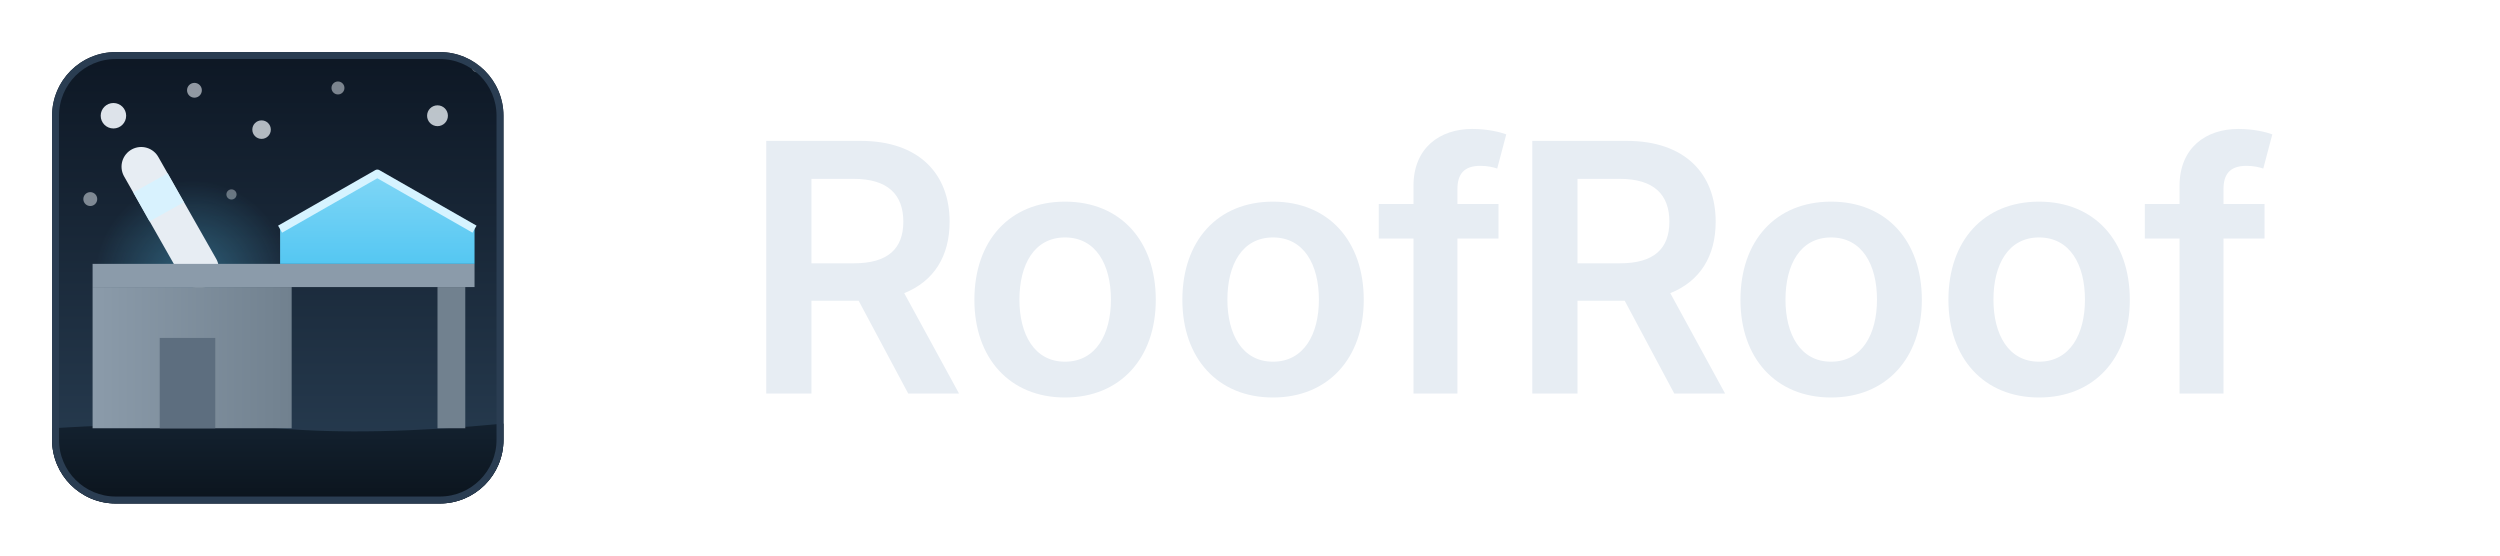
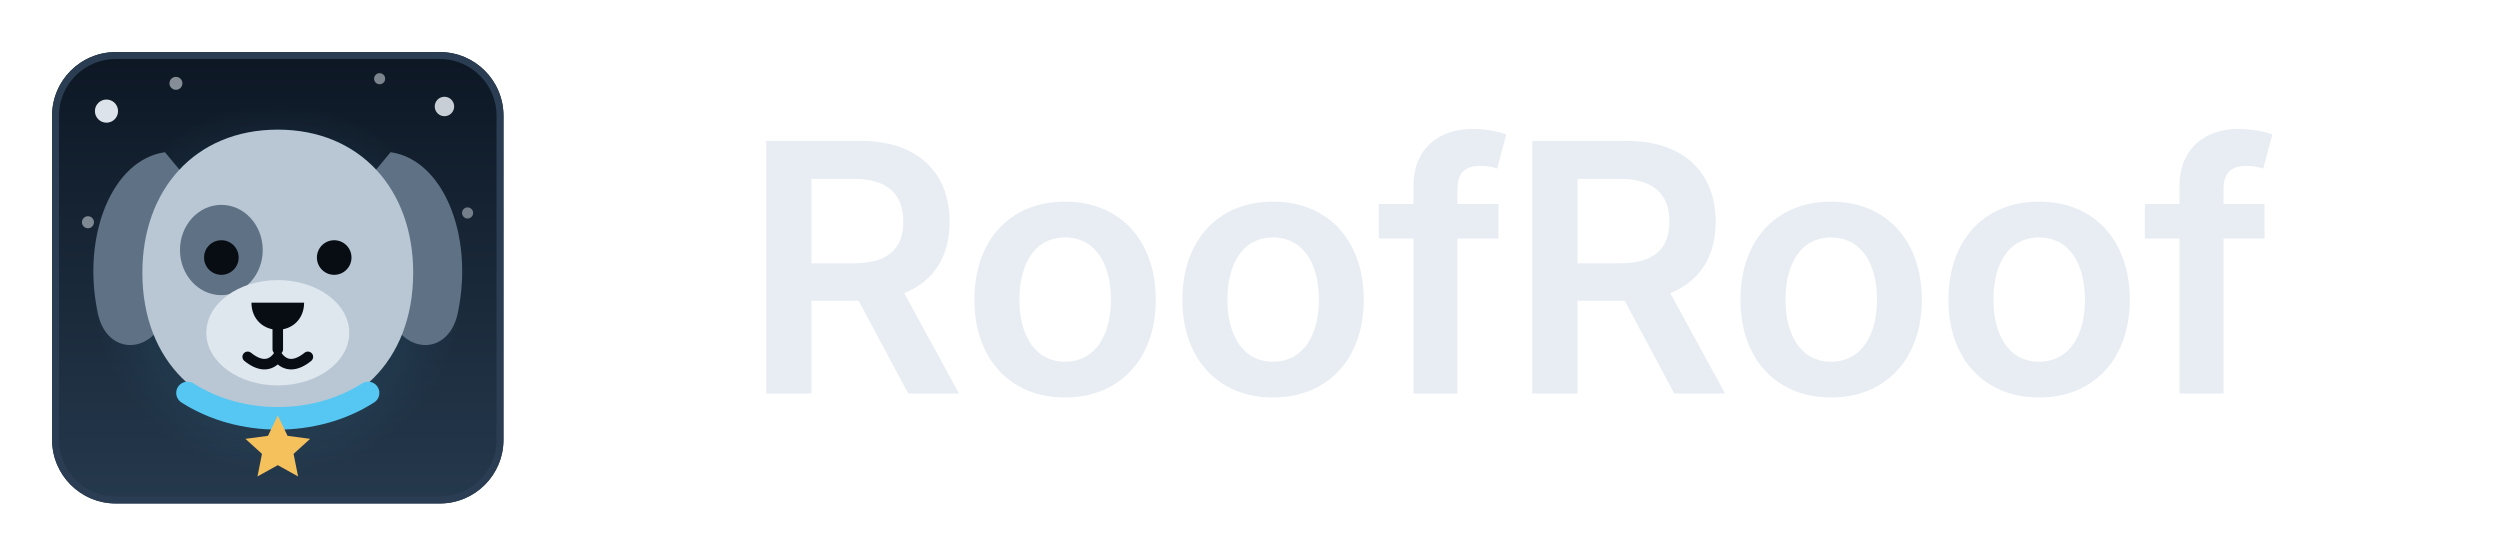
<svg xmlns="http://www.w3.org/2000/svg" width="216" height="48" viewBox="0 0 216 48">
  <svg x="0" y="0" width="48" height="48" viewBox="0 0 24 24">
    <defs>
      <clipPath id="rlc">
        <rect x="2.25" y="2.25" width="19.5" height="19.5" rx="2.75" />
      </clipPath>
      <linearGradient id="rls" x1="0" y1="0" x2="0" y2="1">
        <stop offset="0" stop-color="#0d1724" />
-         <stop offset=".85" stop-color="#25394d" />
+         <stop offset="1" stop-color="#25394d" />
      </linearGradient>
-       <linearGradient id="rlg" x1="0" y1="0" x2="0" y2="1">
-         <stop offset="0" stop-color="#13212f" />
-         <stop offset="1" stop-color="#0b141d" />
-       </linearGradient>
-       <linearGradient id="rlw" x1="0" y1="0" x2="1" y2="0">
-         <stop offset="0" stop-color="#8b9baa" />
-         <stop offset="1" stop-color="#71818f" />
-       </linearGradient>
-       <linearGradient id="rlr" x1="0" y1="0" x2="0" y2="1">
-         <stop offset="0" stop-color="#7fd6f6" />
-         <stop offset="1" stop-color="#55c7f2" />
-       </linearGradient>
-       <radialGradient id="rlh" cx="8.3" cy="12" r="4.2" gradientUnits="userSpaceOnUse">
-         <stop offset="0" stop-color="#55c7f2" stop-opacity=".35" />
+       <radialGradient id="rlh" cx="12" cy="12.5" r="8" gradientUnits="userSpaceOnUse">
+         <stop offset="0" stop-color="#55c7f2" stop-opacity=".22" />
        <stop offset="1" stop-color="#55c7f2" stop-opacity="0" />
      </radialGradient>
    </defs>
    <g clip-path="url(#rlc)">
      <rect x="2.25" y="2.25" width="19.5" height="19.5" fill="url(#rls)" />
      <g fill="#e7edf3">
-         <circle cx="4.9" cy="5" r=".55" opacity=".95" />
-         <circle cx="8.4" cy="3.9" r=".32" opacity=".6" />
-         <circle cx="3.9" cy="8.6" r=".3" opacity=".5" />
-         <circle cx="11.3" cy="5.6" r=".4" opacity=".75" />
-         <circle cx="14.6" cy="3.8" r=".28" opacity=".5" />
-         <circle cx="18.9" cy="5" r=".45" opacity=".8" />
-         <circle cx="10" cy="8.4" r=".22" opacity=".4" />
-         <circle cx="20.6" cy="2.9" r=".22" opacity=".4" />
+         <circle cx="4.6" cy="4.8" r=".5" opacity=".95" />
+         <circle cx="7.6" cy="3.6" r=".28" opacity=".55" />
+         <circle cx="3.8" cy="9.6" r=".26" opacity=".5" />
+         <circle cx="19.2" cy="4.6" r=".42" opacity=".85" />
+         <circle cx="16.4" cy="3.4" r=".24" opacity=".5" />
+         <circle cx="20.2" cy="9.2" r=".24" opacity=".45" />
      </g>
-       <circle cx="8.3" cy="12" r="4.2" fill="url(#rlh)" />
-       <path d="M2.25 18.5Q8 18.15 12 18.5T21.75 18.3V21.75H2.25Z" fill="url(#rlg)" />
-       <path d="M8.6 11.6L6.1 7.2" fill="none" stroke="#e7edf3" stroke-width="1.7" stroke-linecap="round" />
-       <path d="M7.2 9.15L6.5 7.9" stroke="#d6f3ff" stroke-width="1.7" stroke-linecap="butt" opacity=".9" />
-       <rect x="4" y="12.4" width="8.6" height="6.1" fill="url(#rlw)" />
-       <rect x="6.9" y="14.6" width="2.4" height="3.9" fill="#5d6e7f" />
-       <rect x="18.9" y="12.4" width="1.2" height="6.1" fill="#71818f" />
-       <rect x="4" y="11.4" width="16.5" height="1" fill="#8b9baa" />
-       <path d="M12.1 11.4V9.9L16.3 7.5L20.5 9.9V11.4Z" fill="url(#rlr)" />
-       <path d="M12.1 9.9L16.3 7.5L20.5 9.9" fill="none" stroke="#d6f3ff" stroke-width=".35" stroke-linejoin="round" />
+       <circle cx="12" cy="12.5" r="8" fill="url(#rlh)" />
+       <g transform="translate(1.6 1.7) scale(.325)">
+         <path d="M17 15c-7 1-11 11-9 21 1 6 7 6 9 1l5-16zM47 15c7 1 11 11 9 21-1 6-7 6-9 1l-5-16z" fill="#5f7184" />
+         <path d="M32 12c11 0 18 8 18 19 0 12-8 19-18 19s-18-7-18-19c0-11 7-19 18-19z" fill="#b9c7d4" />
+         <ellipse cx="24.5" cy="28" rx="5.5" ry="6" fill="#5f7184" />
+         <ellipse cx="32" cy="39" rx="9.5" ry="7" fill="#dfe7ee" />
+         <g fill="#080d14">
+           <circle cx="24.5" cy="29" r="2.3" />
+           <circle cx="39.5" cy="29" r="2.3" />
+           <path d="M28.5 35h7c0 2.2-1.6 3.6-3.5 3.6s-3.5-1.4-3.5-3.6z" />
+         </g>
+         <path d="M32 38.6v2.6m-4 1c1.6 1.3 3 1.3 4 0 1 1.3 2.4 1.3 4 0" fill="none" stroke="#080d14" stroke-width="1.4" stroke-linecap="round" />
+         <path d="M20 47c7 4.5 17 4.5 24 0" fill="none" stroke="#55c7f2" stroke-width="3" stroke-linecap="round" />
+         <path d="m32 50 1.3 2.7 3 .4-2.2 2 .6 3-2.7-1.5-2.7 1.5.6-3-2.2-2 3-.4z" fill="#f4c15d" />
+       </g>
    </g>
    <rect x="2.4" y="2.4" width="19.2" height="19.2" rx="2.6" fill="none" stroke="#2a3d52" stroke-width=".3" />
  </svg>
  <text x="64" y="34" font-family="Inter, system-ui, sans-serif" font-size="30" font-weight="600" letter-spacing="-0.3" fill="#e7edf3">RoofRoof</text>
</svg>
